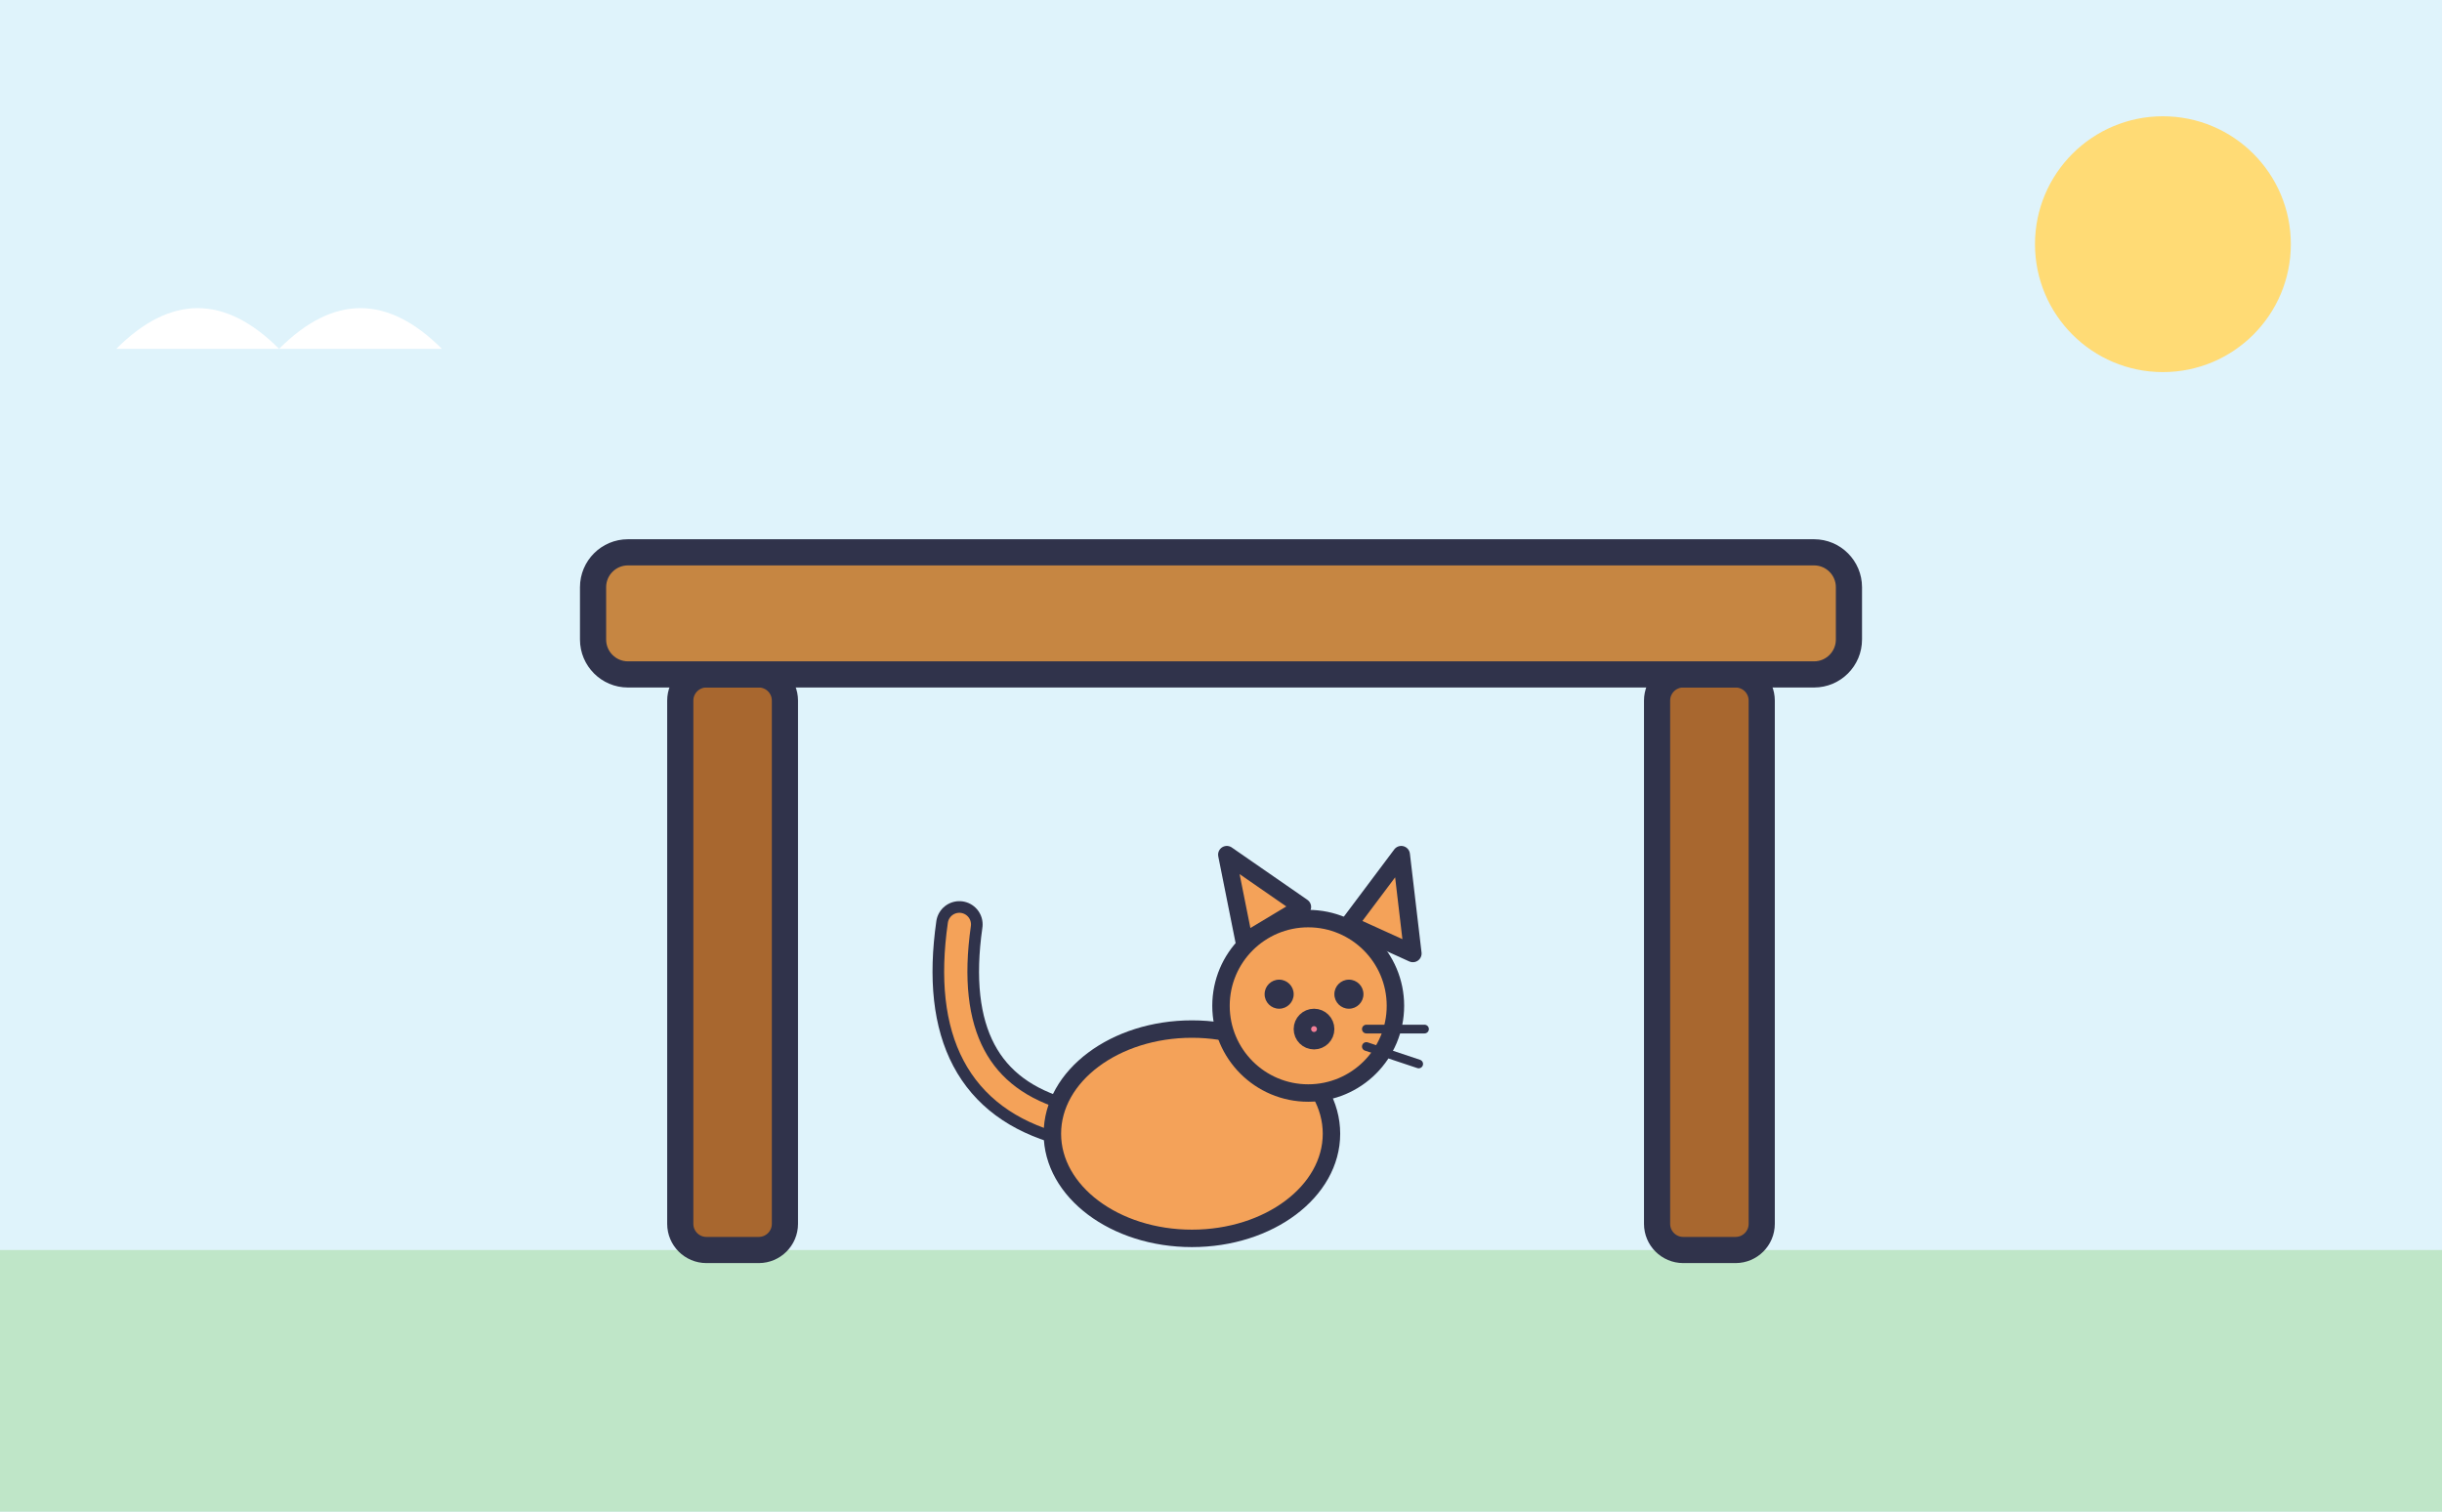
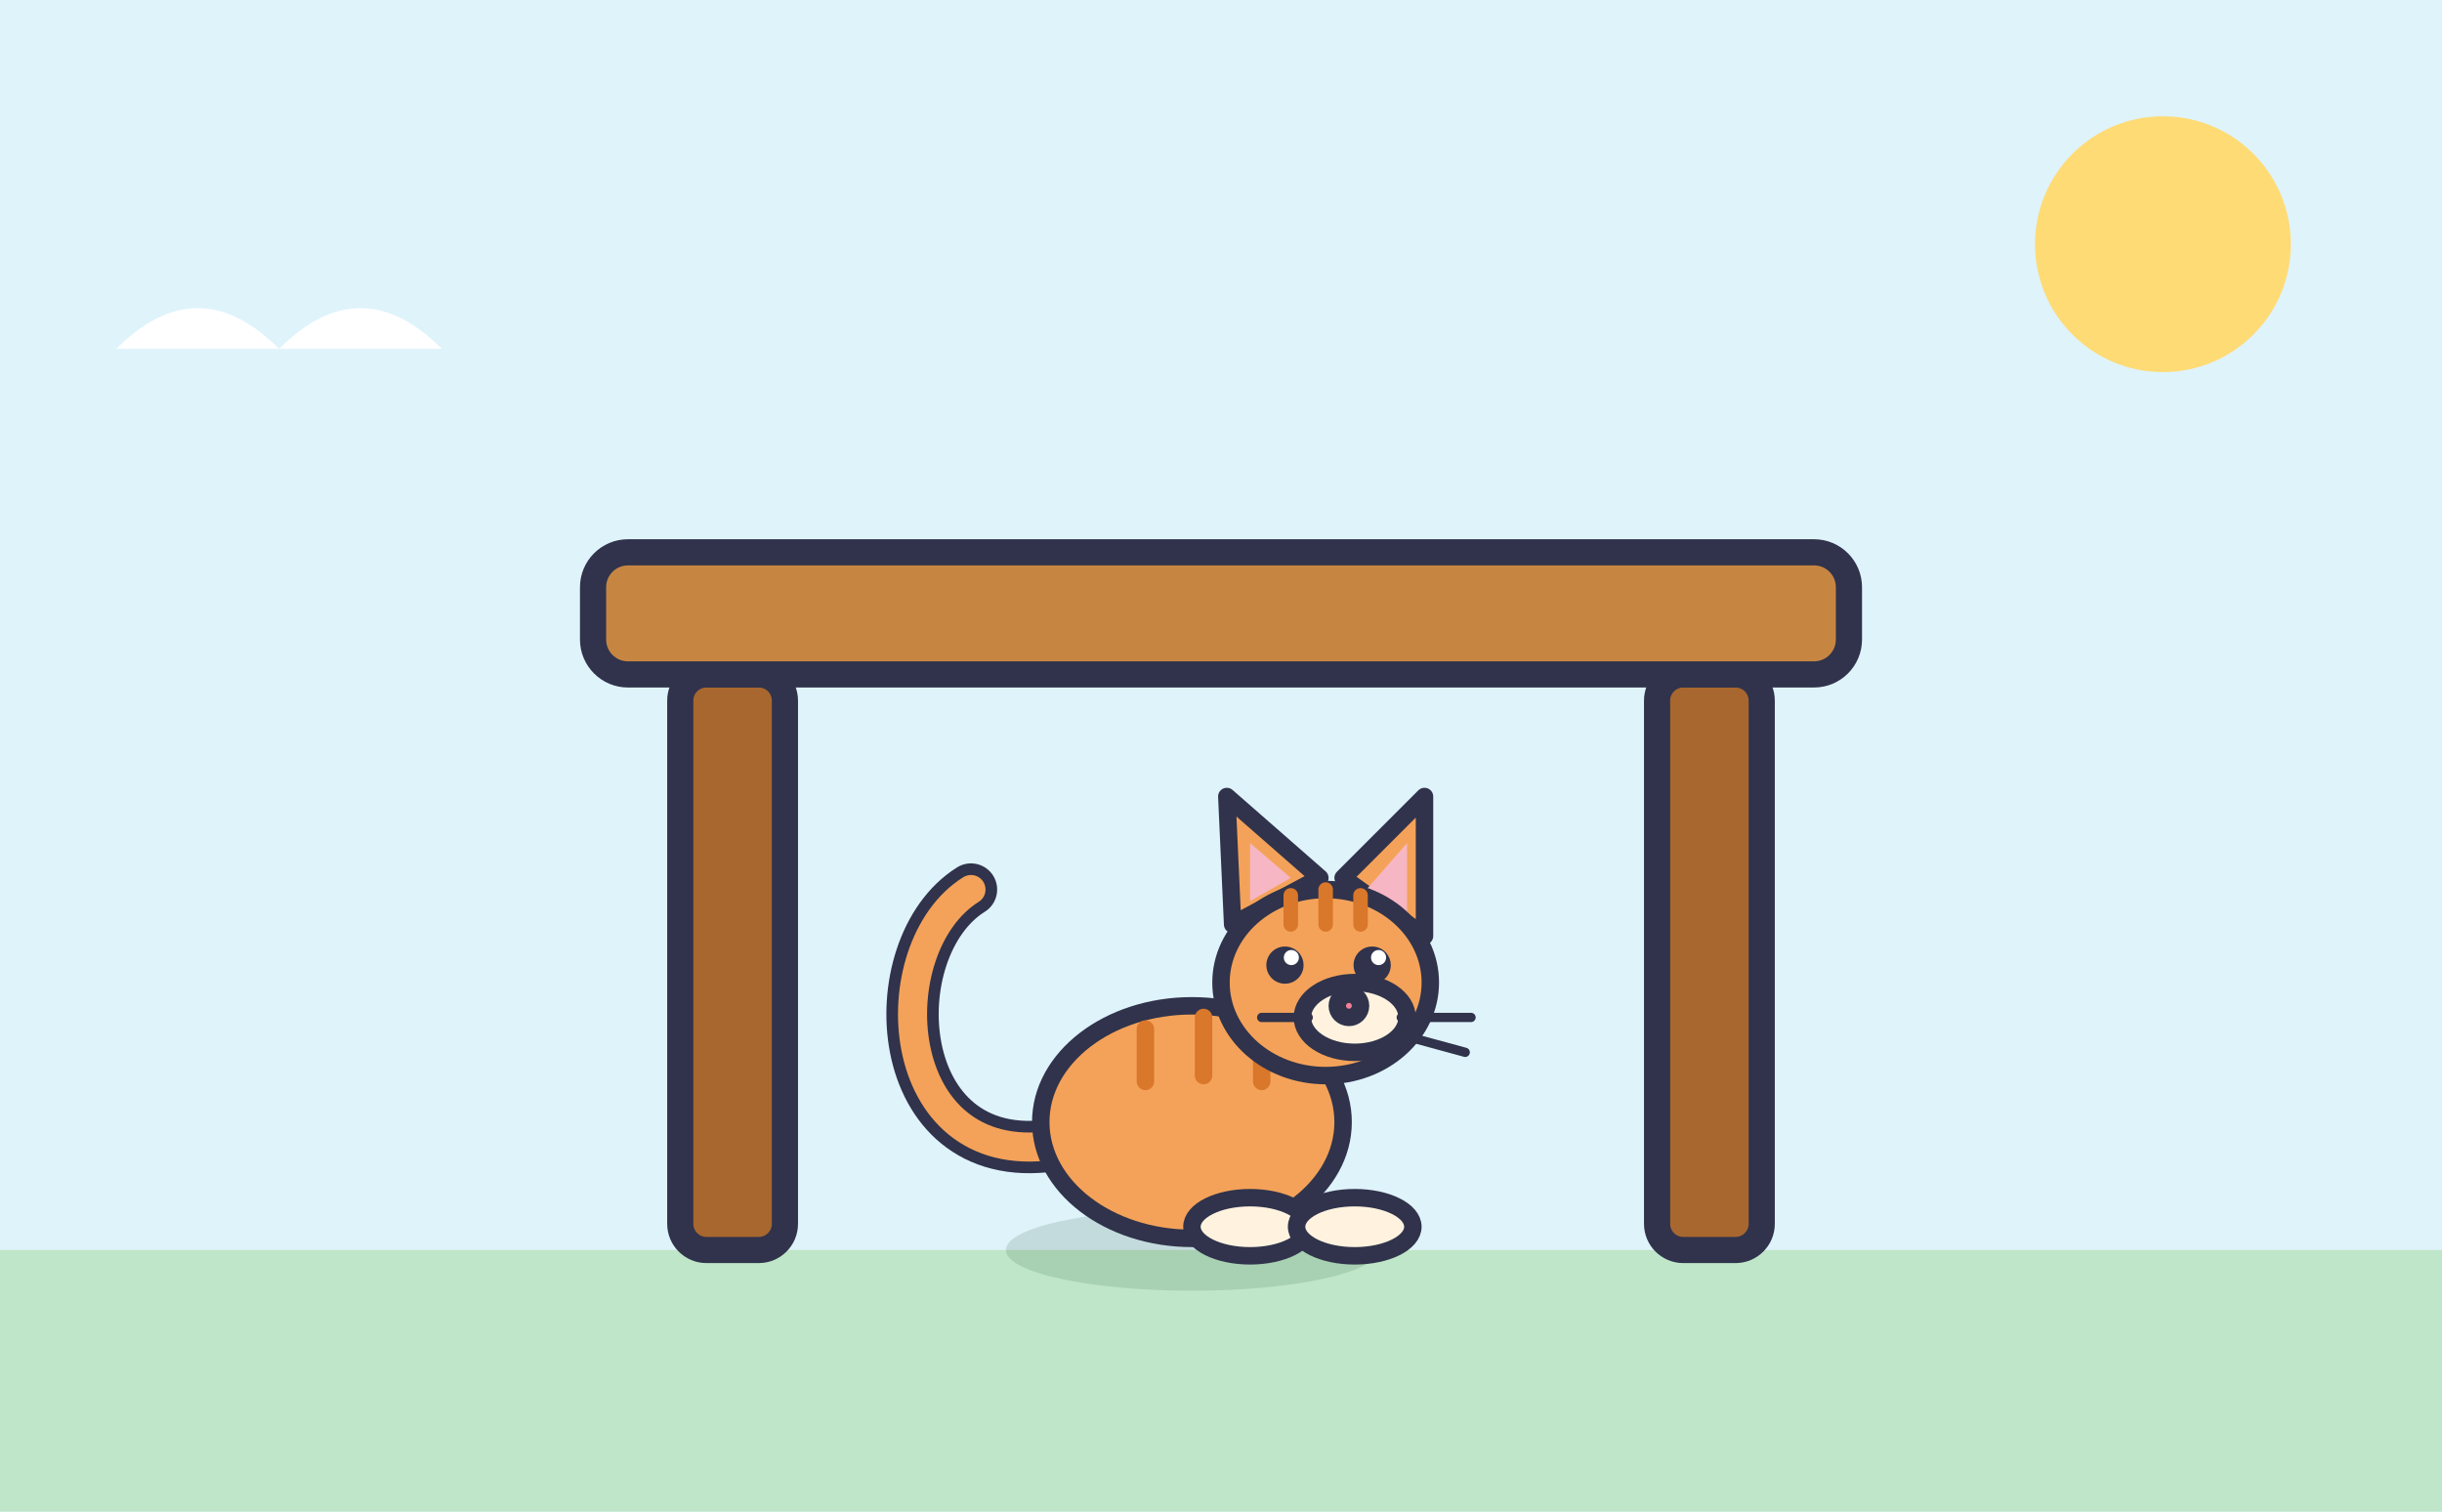
<svg xmlns="http://www.w3.org/2000/svg" viewBox="0 0 420 260">
  <rect width="420" height="260" fill="#dff3fb" />
  <circle cx="372" cy="42" r="22" fill="#ffdb75" />
  <path d="M20 60q14-14 28 0q14-14 28 0z" fill="#fff" />
  <rect y="215" width="420" height="45" fill="#bfe6c8" />
  <g transform="translate(210 215) scale(1.5)">
    <rect x="-62" y="-66" width="12" height="66" rx="3" fill="#a8672f" stroke="#30334b" stroke-width="3" stroke-linejoin="round" stroke-linecap="round" />
    <rect x="50" y="-66" width="12" height="66" rx="3" fill="#a8672f" stroke="#30334b" stroke-width="3" stroke-linejoin="round" stroke-linecap="round" />
  </g>
  <g transform="translate(205 215) scale(1)">
-     <path d="M-22,-22q-22,-6-18,-34" fill="none" stroke="#30334b" stroke-width="8" stroke-linejoin="round" stroke-linecap="round" />
-     <path d="M-22,-22q-22,-6-18,-34" fill="none" stroke="#f4a259" stroke-width="4" stroke-linejoin="round" stroke-linecap="round" />
-     <ellipse cx="0" cy="-20" rx="24" ry="18" fill="#f4a259" stroke="#30334b" stroke-width="3" stroke-linejoin="round" stroke-linecap="round" />
-     <ellipse cx="20" cy="-42" rx="15" ry="15" fill="#f4a259" stroke="#30334b" stroke-width="3" stroke-linejoin="round" stroke-linecap="round" />
-     <path d="M9,-53l-3,-15l13,9z" fill="#f4a259" stroke="#30334b" stroke-width="3" stroke-linejoin="round" stroke-linecap="round" />
-     <path d="M27,-56l9,-12l2,17z" fill="#f4a259" stroke="#30334b" stroke-width="3" stroke-linejoin="round" stroke-linecap="round" />
-     <circle cx="15" cy="-44" r="2.5" fill="#30334b" />
-     <circle cx="27" cy="-44" r="2.5" fill="#30334b" />
-     <ellipse cx="21" cy="-38" rx="2" ry="2" fill="#f47f98" stroke="#30334b" stroke-width="3" stroke-linejoin="round" stroke-linecap="round" />
-     <path d="M30,-38h10M30,-35l9,3" fill="none" stroke="#30334b" stroke-width="1.5" stroke-linejoin="round" stroke-linecap="round" />
+     <ellipse cx="0" cy="0" rx="32" ry="7" fill="#2a5a3c" opacity=".16" />
+     <path d="M-24,-18C-52,-14 -54,-52 -38,-62" fill="none" stroke="#30334b" stroke-width="9" stroke-linejoin="round" stroke-linecap="round" />
+     <path d="M-24,-18C-52,-14 -54,-52 -38,-62" fill="none" stroke="#f4a259" stroke-width="5" stroke-linejoin="round" stroke-linecap="round" />
+     <ellipse cx="0" cy="-22" rx="26" ry="20" fill="#f4a259" stroke="#30334b" stroke-width="3" stroke-linejoin="round" stroke-linecap="round" />
+     <path d="M-8,-38v9M2,-40v10M12,-38v9" fill="none" stroke="#d9772a" stroke-width="3" stroke-linejoin="round" stroke-linecap="round" />
+     <ellipse cx="10" cy="-4" rx="10" ry="5" fill="#fff3e0" stroke="#30334b" stroke-width="3" stroke-linejoin="round" stroke-linecap="round" />
+     <ellipse cx="28" cy="-4" rx="10" ry="5" fill="#fff3e0" stroke="#30334b" stroke-width="3" stroke-linejoin="round" stroke-linecap="round" />
+     <path d="M7,-56L6,-78L22,-64Z" fill="#f4a259" stroke="#30334b" stroke-width="3" stroke-linejoin="round" stroke-linecap="round" />
+     <path d="M26,-64L40,-78L40,-54Z" fill="#f4a259" stroke="#30334b" stroke-width="3" stroke-linejoin="round" stroke-linecap="round" />
+     <path d="M10,-60L10,-70L17,-64Z" fill="#f6b6c4" stroke="#30334b" stroke-width="0" stroke-linejoin="round" stroke-linecap="round" />
+     <path d="M30,-62L37,-70L37,-58Z" fill="#f6b6c4" stroke="#30334b" stroke-width="0" stroke-linejoin="round" stroke-linecap="round" />
+     <ellipse cx="23" cy="-46" rx="18" ry="16" fill="#f4a259" stroke="#30334b" stroke-width="3" stroke-linejoin="round" stroke-linecap="round" />
+     <path d="M23,-62v6M17,-61v5M29,-61v5" fill="none" stroke="#d9772a" stroke-width="2.5" stroke-linejoin="round" stroke-linecap="round" />
+     <ellipse cx="28" cy="-40" rx="9" ry="6" fill="#fff3e0" stroke="#30334b" stroke-width="3" stroke-linejoin="round" stroke-linecap="round" />
+     <circle cx="16" cy="-49" r="3.2" fill="#30334b" />
+     <circle cx="17.1" cy="-50.3" r="1.3" fill="#fff" />
+     <circle cx="31" cy="-49" r="3.2" fill="#30334b" />
+     <circle cx="32.1" cy="-50.3" r="1.3" fill="#fff" />
+     <ellipse cx="27" cy="-42" rx="2" ry="2" fill="#f47f98" stroke="#30334b" stroke-width="3" stroke-linejoin="round" stroke-linecap="round" />
+     <path d="M36,-40h12M36,-37l11,3M20,-40h-8" fill="none" stroke="#30334b" stroke-width="1.6" stroke-linejoin="round" stroke-linecap="round" />
  </g>
  <g transform="translate(210 215) scale(1.5)">
    <rect x="-72" y="-80" width="144" height="14" rx="4" fill="#c68642" stroke="#30334b" stroke-width="3" stroke-linejoin="round" stroke-linecap="round" />
  </g>
</svg>
